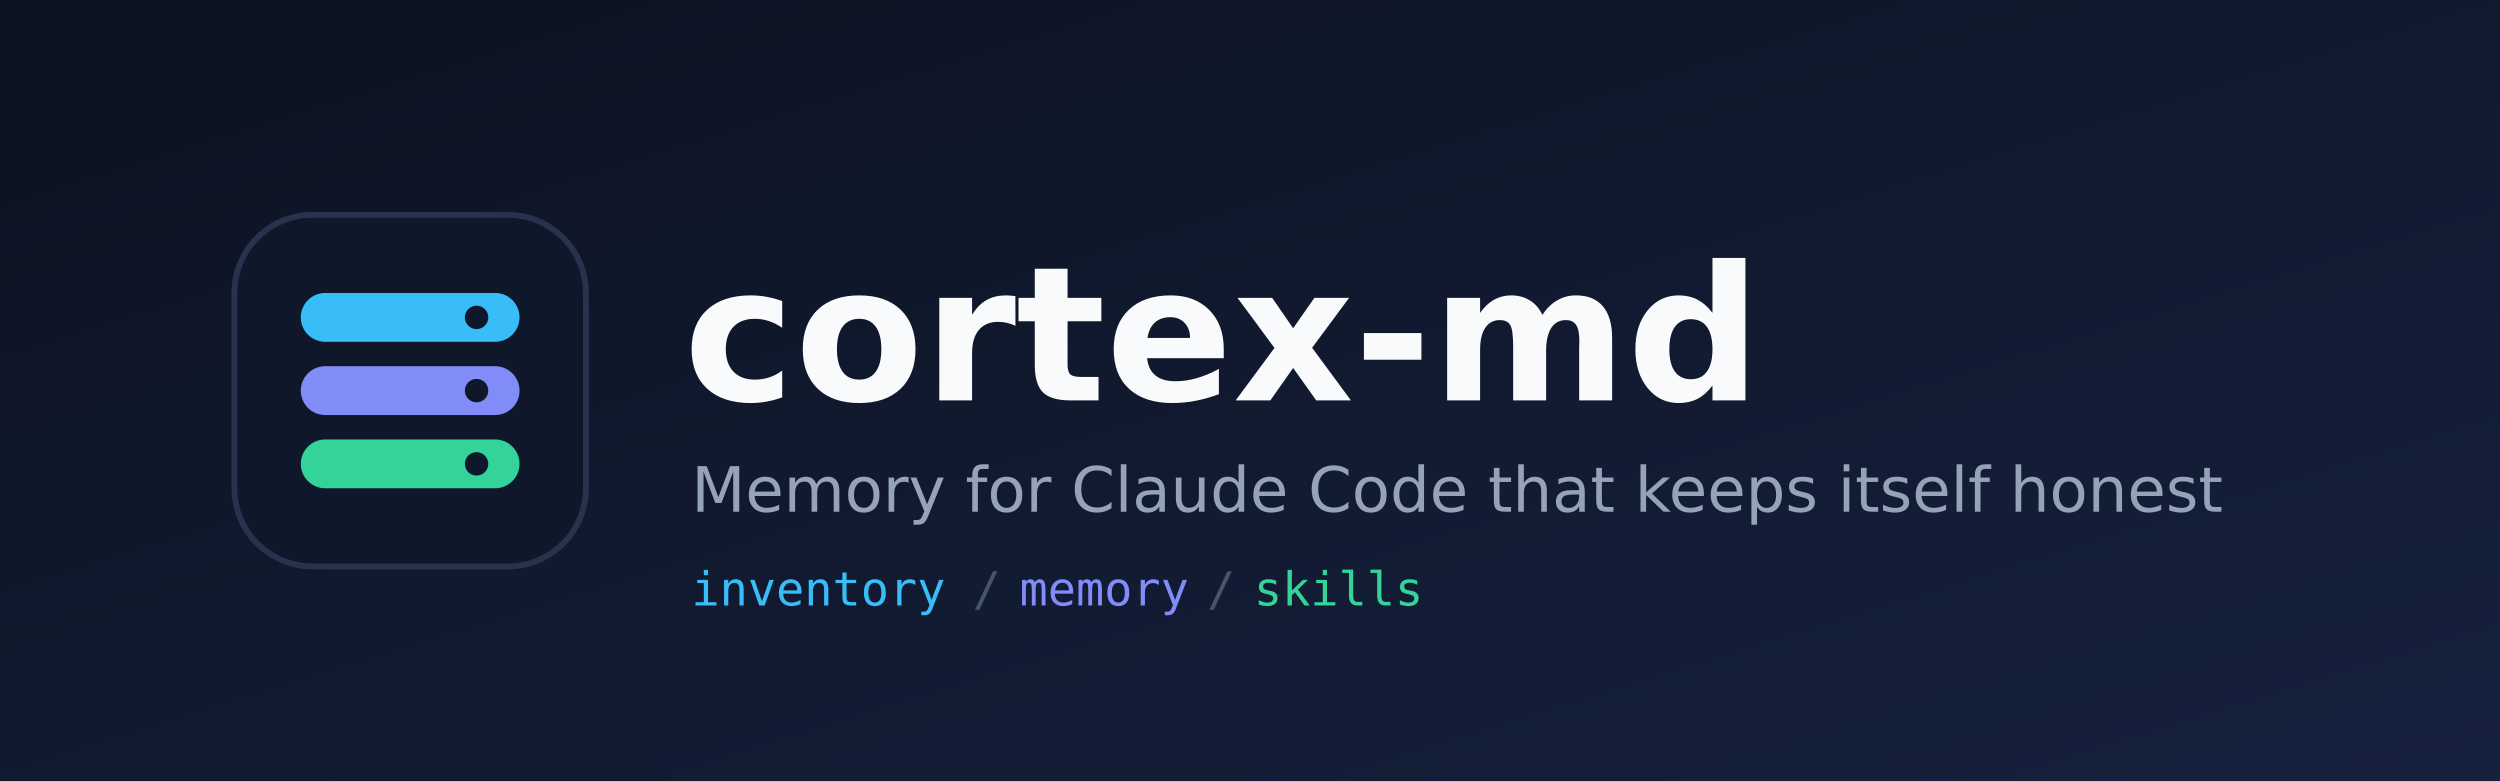
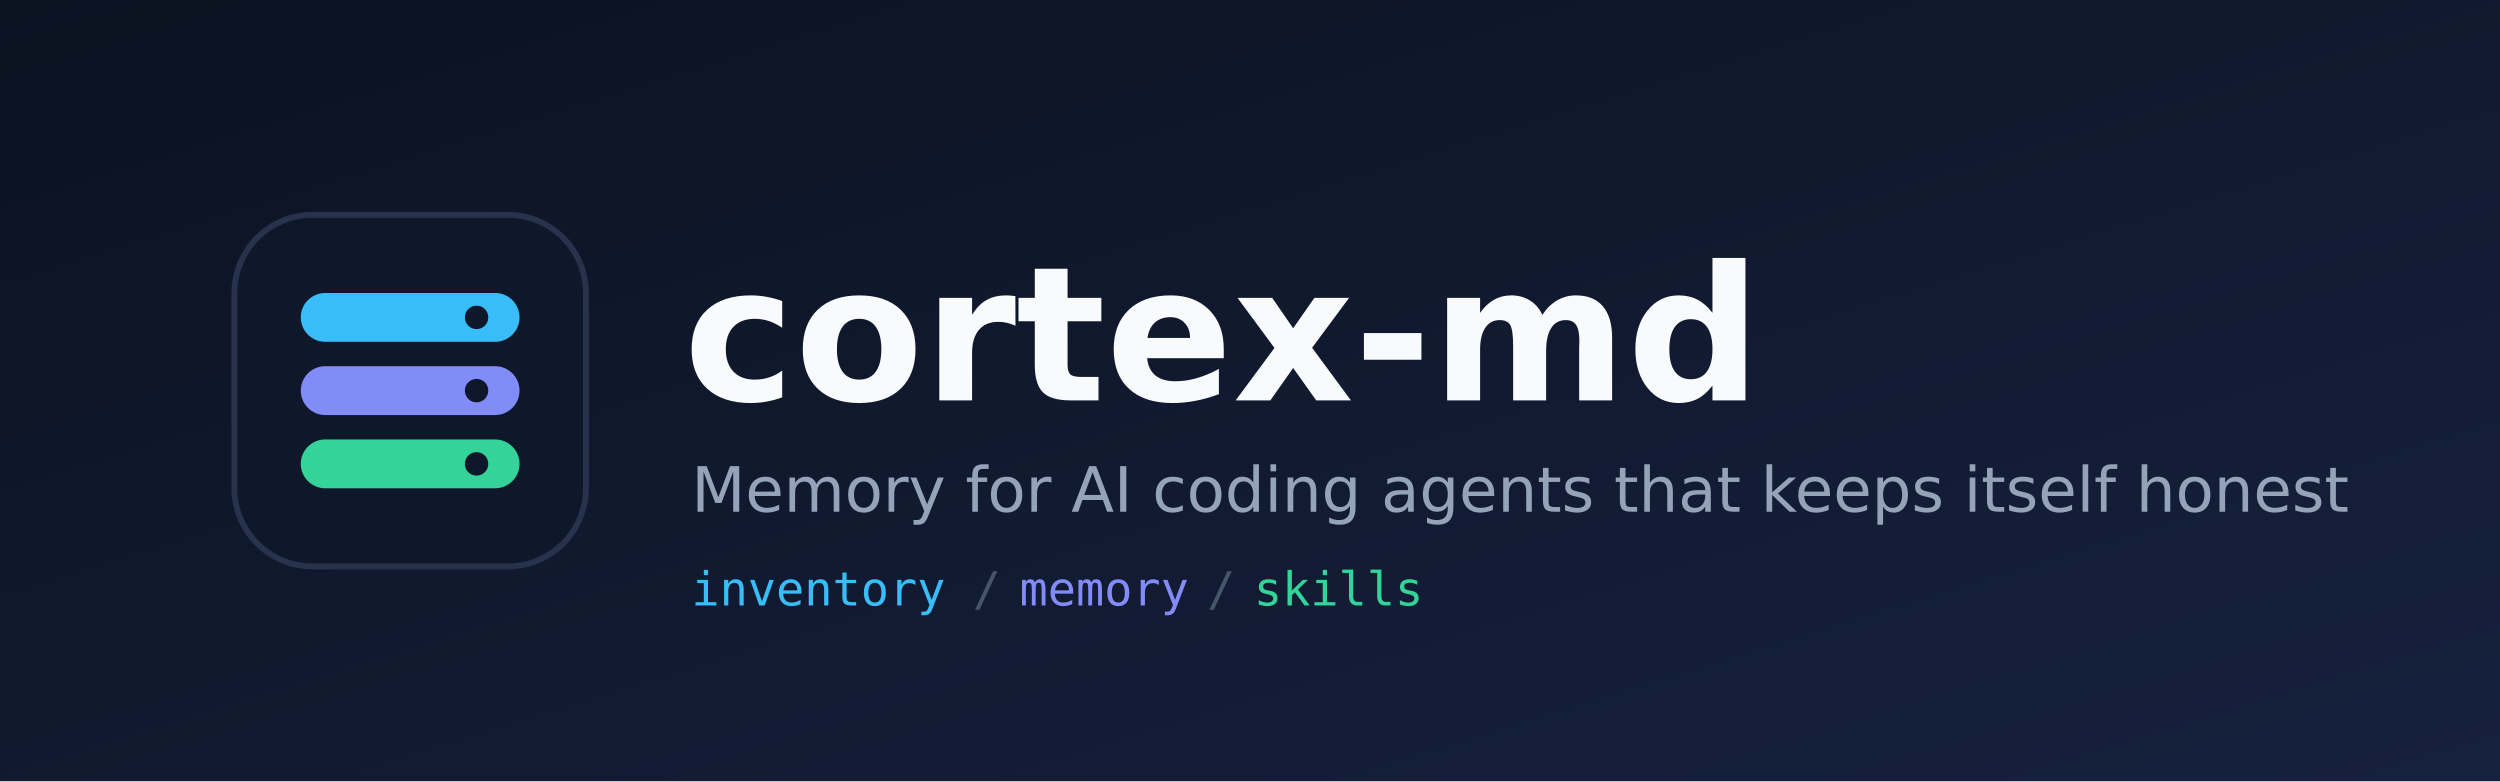
- <svg xmlns="http://www.w3.org/2000/svg" viewBox="0 0 1280 400" width="1280" height="400" role="img" aria-label="cortex-md: memory for Claude Code that keeps itself honest">
+ <svg xmlns="http://www.w3.org/2000/svg" viewBox="0 0 1280 400" width="1280" height="400" role="img" aria-label="cortex-md: memory for ai coding agents that keeps itself honest">
  <defs>
    <linearGradient id="bg" x1="0" y1="0" x2="1" y2="1">
      <stop offset="0" stop-color="#0b1220" />
      <stop offset="1" stop-color="#16213e" />
    </linearGradient>
  </defs>
  <rect width="1280" height="400" fill="url(#bg)" />
  <g transform="translate(120 110)">
    <rect width="180" height="180" rx="40" fill="#0f172a" stroke="#27324d" stroke-width="3" />
    <rect x="34" y="40" width="112" height="25" rx="12.5" fill="#38bdf8" />
    <rect x="34" y="77.5" width="112" height="25" rx="12.5" fill="#818cf8" />
    <rect x="34" y="115" width="112" height="25" rx="12.5" fill="#34d399" />
    <circle cx="124" cy="52.5" r="6" fill="#0f172a" />
    <circle cx="124" cy="90" r="6" fill="#0f172a" />
    <circle cx="124" cy="127.5" r="6" fill="#0f172a" />
  </g>
  <text x="350" y="205" font-family="DejaVu Sans, Helvetica, Arial, sans-serif" font-size="96" font-weight="700" fill="#f8fafc">cortex-md</text>
-   <text x="354" y="262" font-family="DejaVu Sans, Helvetica, Arial, sans-serif" font-size="32" fill="#94a3b8">Memory for Claude Code that keeps itself honest</text>
+   <text x="354" y="262" font-family="DejaVu Sans, Helvetica, Arial, sans-serif" font-size="32" fill="#94a3b8">Memory for AI coding agents that keeps itself honest</text>
  <text x="354" y="310" font-family="DejaVu Sans Mono, Menlo, monospace" font-size="24" fill="#38bdf8">inventory</text>
  <text x="498" y="310" font-family="DejaVu Sans Mono, Menlo, monospace" font-size="24" fill="#475569">/</text>
  <text x="522" y="310" font-family="DejaVu Sans Mono, Menlo, monospace" font-size="24" fill="#818cf8">memory</text>
  <text x="618" y="310" font-family="DejaVu Sans Mono, Menlo, monospace" font-size="24" fill="#475569">/</text>
  <text x="642" y="310" font-family="DejaVu Sans Mono, Menlo, monospace" font-size="24" fill="#34d399">skills</text>
</svg>
